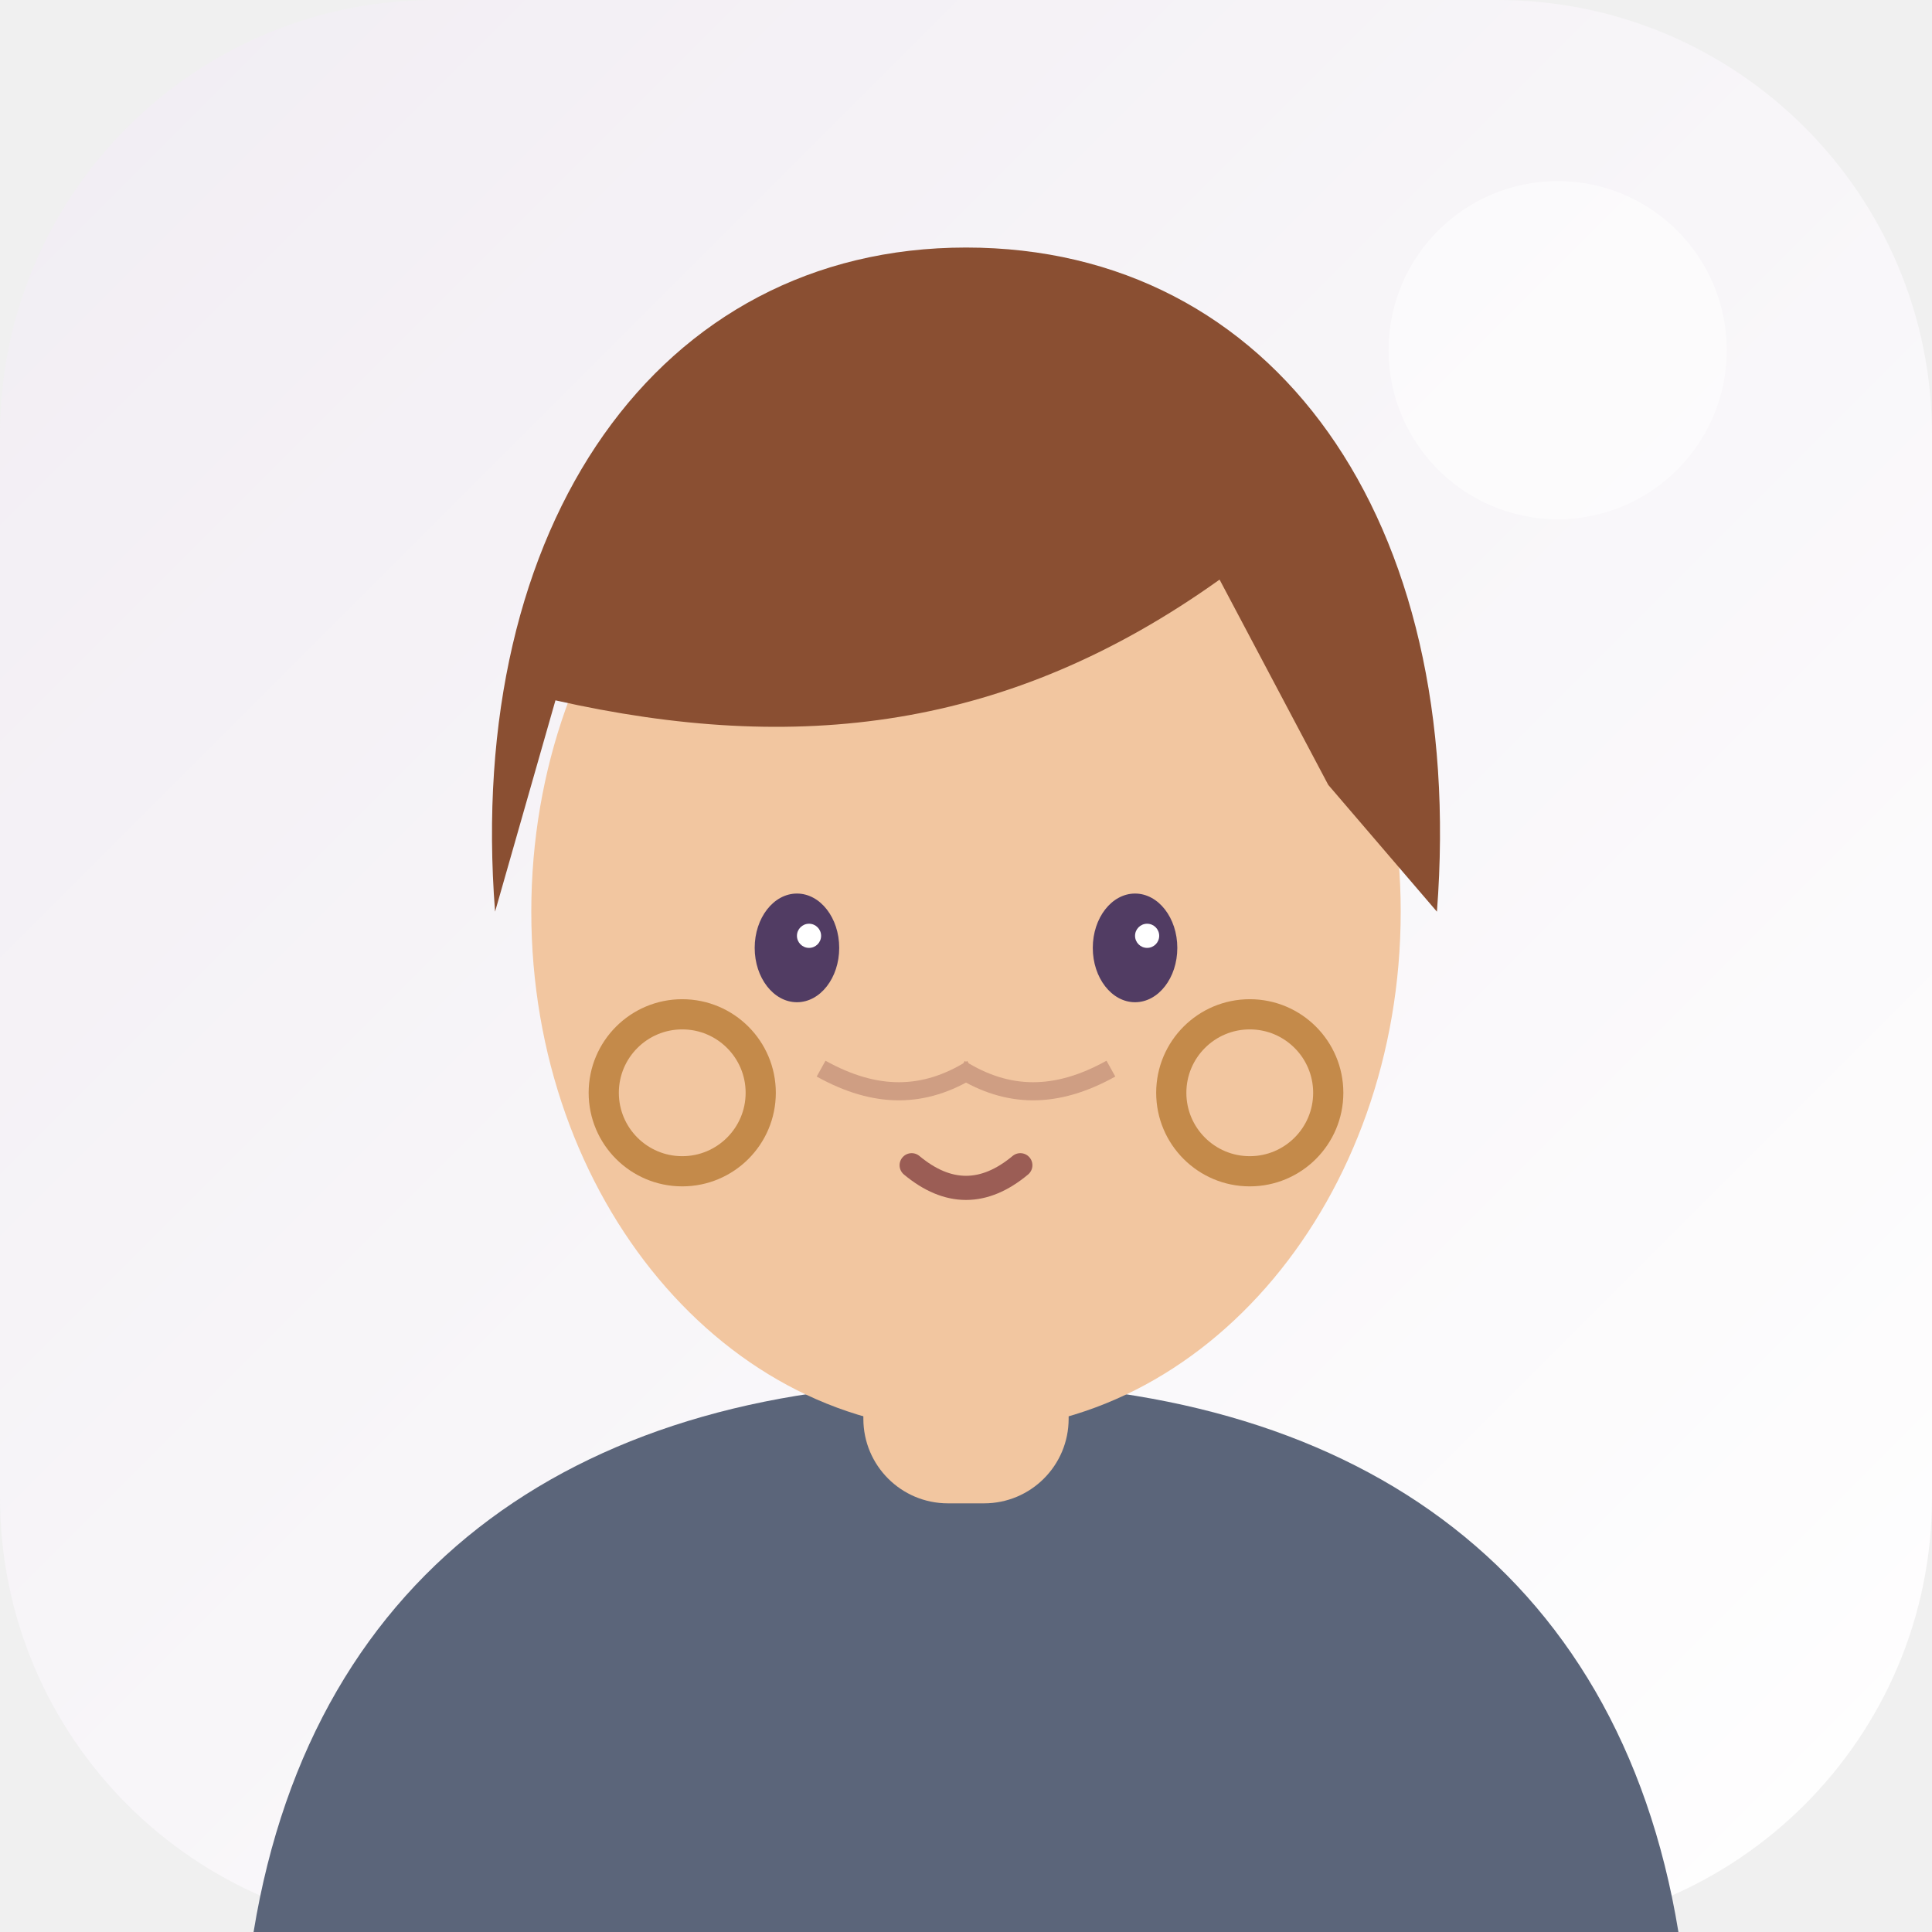
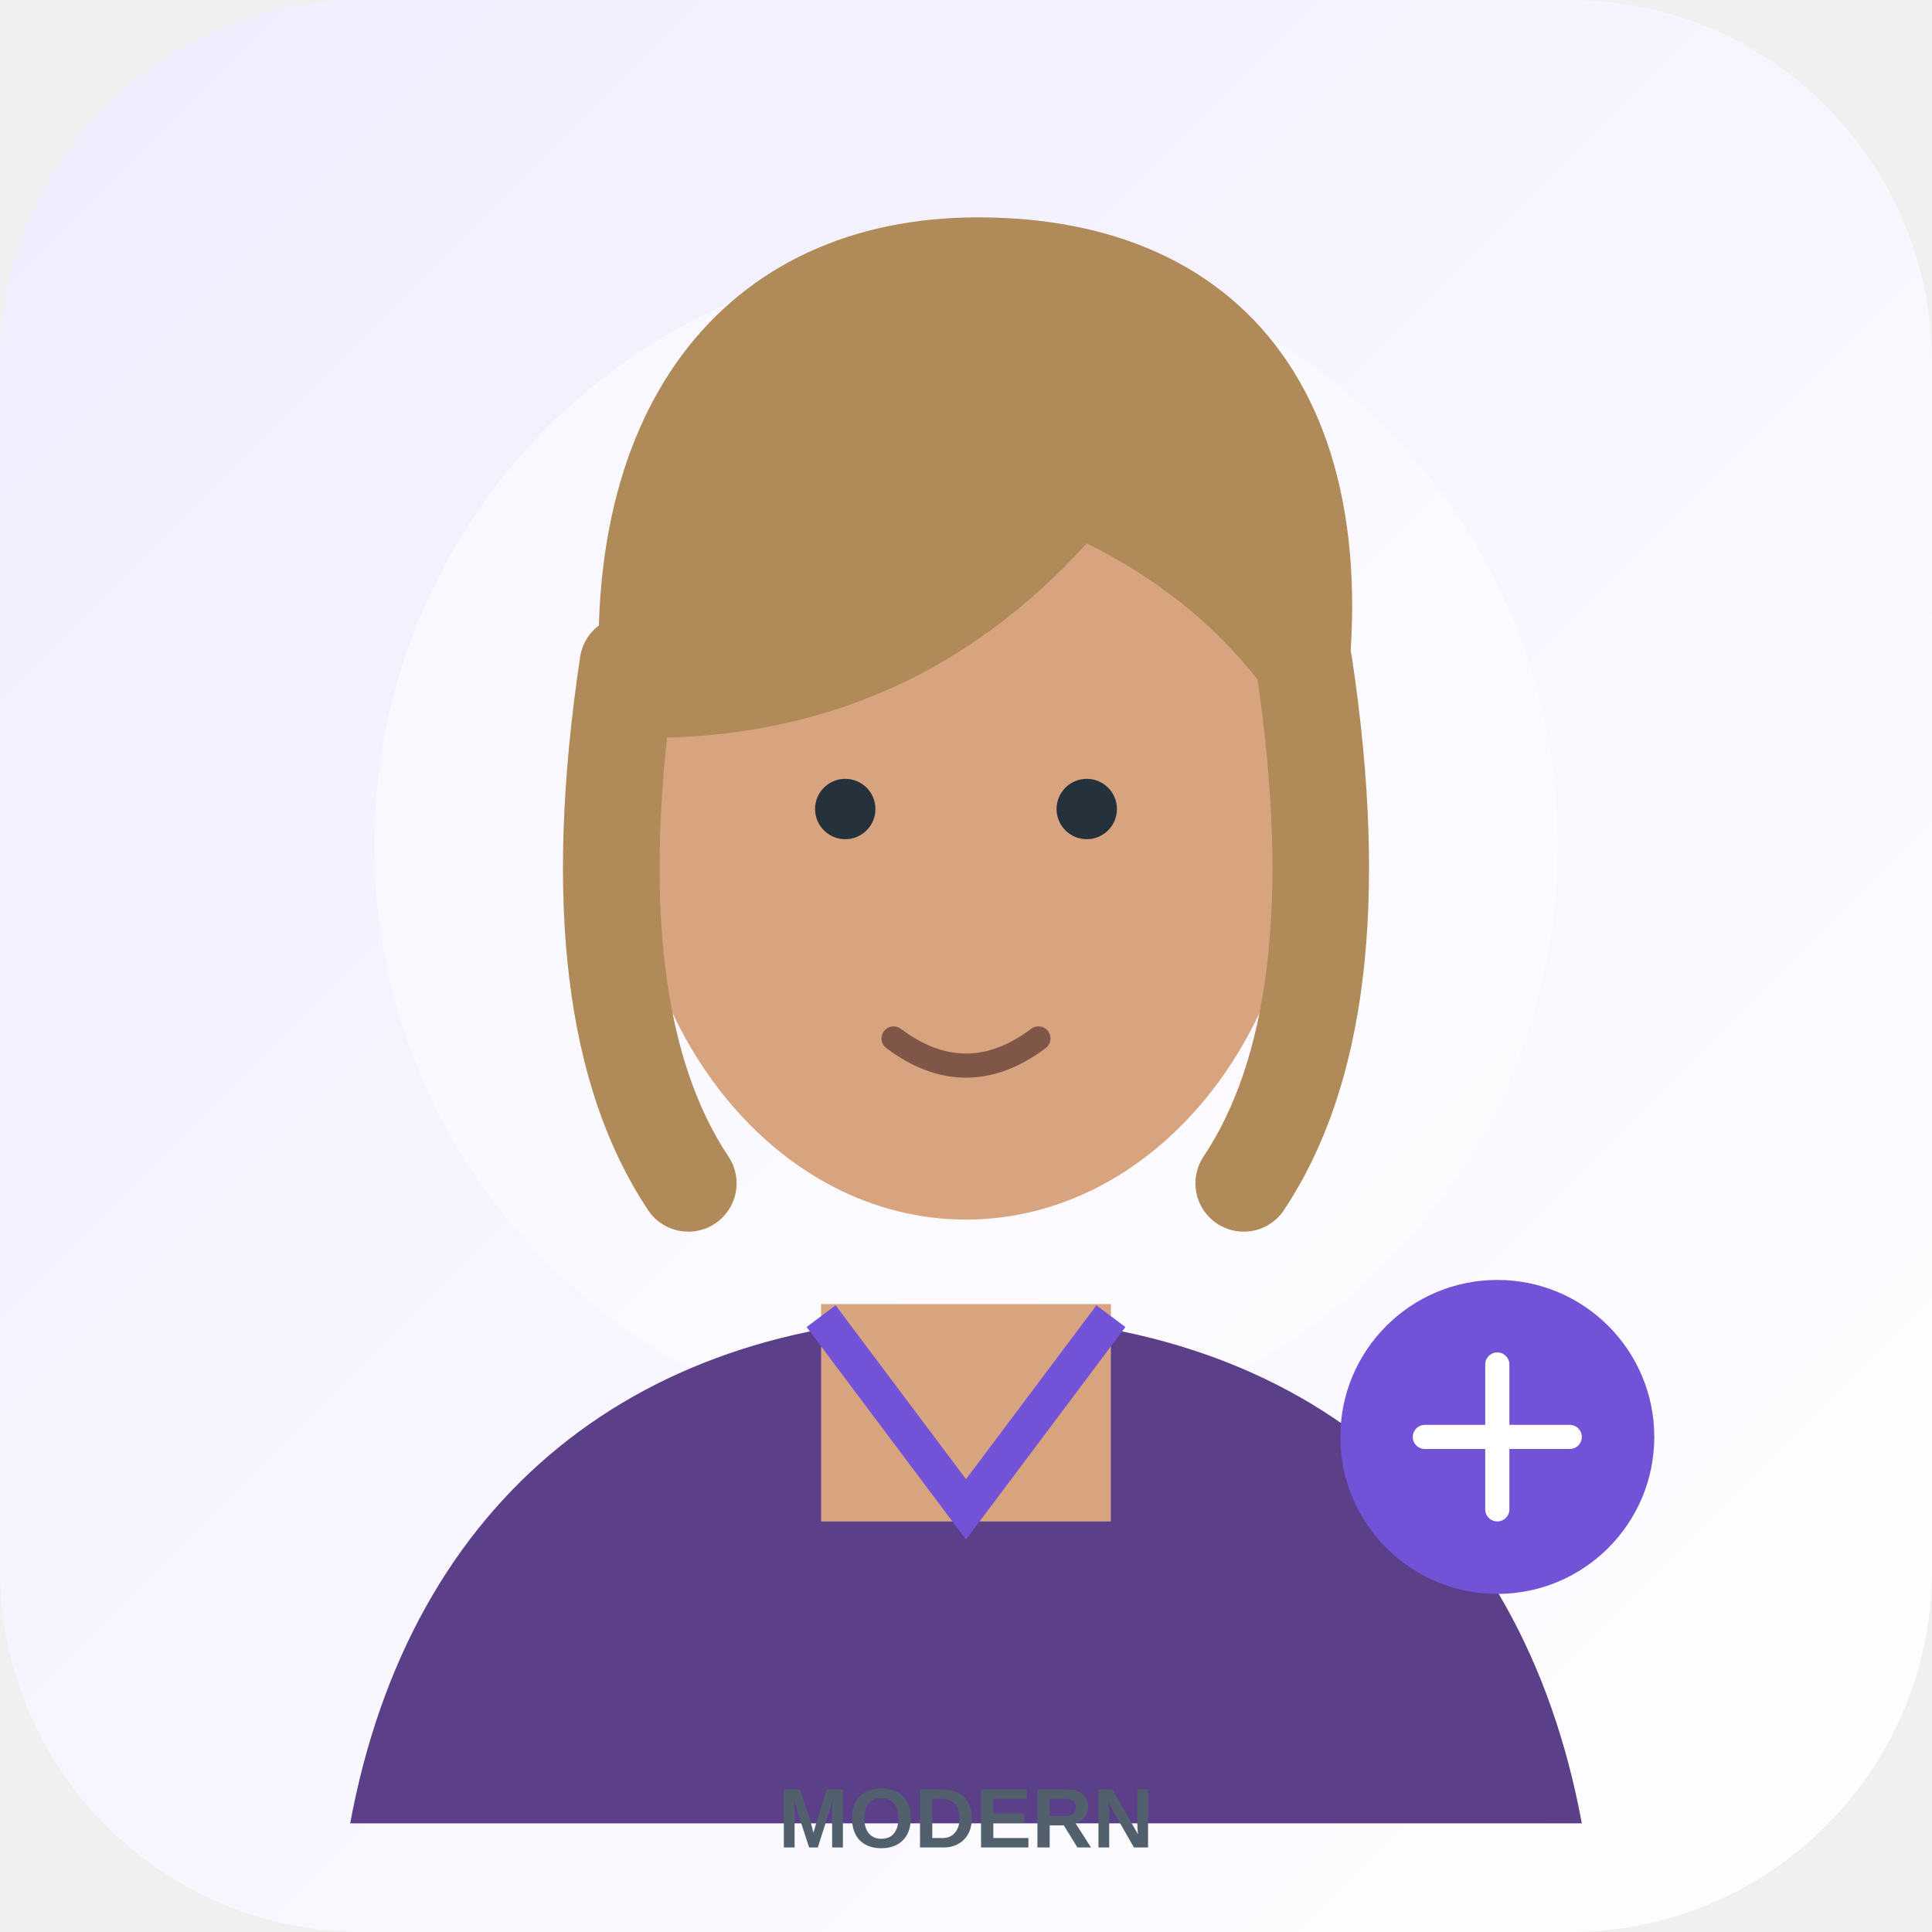
- <svg xmlns="http://www.w3.org/2000/svg" viewBox="0 0 320 320">
+ <svg xmlns="http://www.w3.org/2000/svg" viewBox="0 0 160 160">
  <defs>
-     <linearGradient id="g" x1="0" y1="0" x2="1" y2="1">
-       <stop stop-color="#F1EDF3" />
+     <linearGradient id="bg" x1="0" y1="0" x2="1" y2="1">
+       <stop stop-color="#f0ecff" />
      <stop offset="1" stop-color="#fff" />
    </linearGradient>
  </defs>
-   <rect width="320" height="320" rx="72" fill="url(#g)" />
-   <circle cx="258" cy="58" r="28" fill="#fff" opacity=".55" />
-   <path d="M42 320c10-61 55-91 118-91s108 30 118 91z" fill="#5B657A" />
-   <rect x="143" y="211" width="34" height="38" rx="14" fill="#F2C6A0" />
-   <ellipse cx="160" cy="151" rx="72" ry="86" fill="#F2C6A0" />
-   <path d="M82 151c-5-64 27-110 78-110 51 0 83 45 78 110l-18-21-18-34c-35 25-70 29-110 20z" fill="#8A4F32" />
-   <ellipse cx="132" cy="157" rx="7" ry="9" fill="#513C63" />
-   <ellipse cx="188" cy="157" rx="7" ry="9" fill="#513C63" />
-   <circle cx="134" cy="155" r="2" fill="#fff" />
-   <circle cx="190" cy="155" r="2" fill="#fff" />
-   <path d="M151 193c6 5 12 5 18 0" fill="none" stroke="#9B5D55" stroke-width="4" stroke-linecap="round" />
-   <path d="M136 177c9 5 17 5 25 0M184 177c-9 5-17 5-25 0" fill="none" stroke="#A56D5F" stroke-width="3" opacity=".45" />
-   <circle cx="113" cy="181" r="13" fill="none" stroke="#C48A4A" stroke-width="5" />
-   <circle cx="207" cy="181" r="13" fill="none" stroke="#C48A4A" stroke-width="5" />
+   <rect width="160" height="160" rx="30" fill="url(#bg)" />
+   <circle cx="80" cy="70" r="49" fill="#fff" opacity=".42" />
+   <path d="M29 151c5-27 24-42 51-42s46 15 51 42" fill="#5b3f88" />
+   <path d="M68 108h24v18H68z" fill="#d8a47f" />
+   <ellipse cx="80" cy="67" rx="28" ry="34" fill="#d8a47f" />
+   <path d="M50 61c-3-27 10-43 31-43 24 0 36 18 29 48-5-11-12-17-20-21-10 11-23 17-40 16z" fill="#b08a58" />
+   <path d="M52 55c-3 20-1 34 5 43M108 55c3 20 1 34-5 43" fill="none" stroke="#b08a58" stroke-width="8" stroke-linecap="round" />
+   <circle cx="70" cy="67" r="2.5" fill="#26323b" />
+   <circle cx="90" cy="67" r="2.5" fill="#26323b" />
+   <path d="M74 86c4 3 8 3 12 0" fill="none" stroke="#805649" stroke-width="2" stroke-linecap="round" />
+   <path d="M68 109l12 16 12-16" fill="none" stroke="#7252d6" stroke-width="3" />
+   <circle cx="124" cy="119" r="13" fill="#7252d6" />
+   <path d="M118 119h12M124 113v12" stroke="#fff" stroke-width="2" stroke-linecap="round" />
+   <text x="80" y="153" text-anchor="middle" font-family="Arial,sans-serif" font-size="7" font-weight="700" fill="#52606d">MODERN</text>
</svg>
